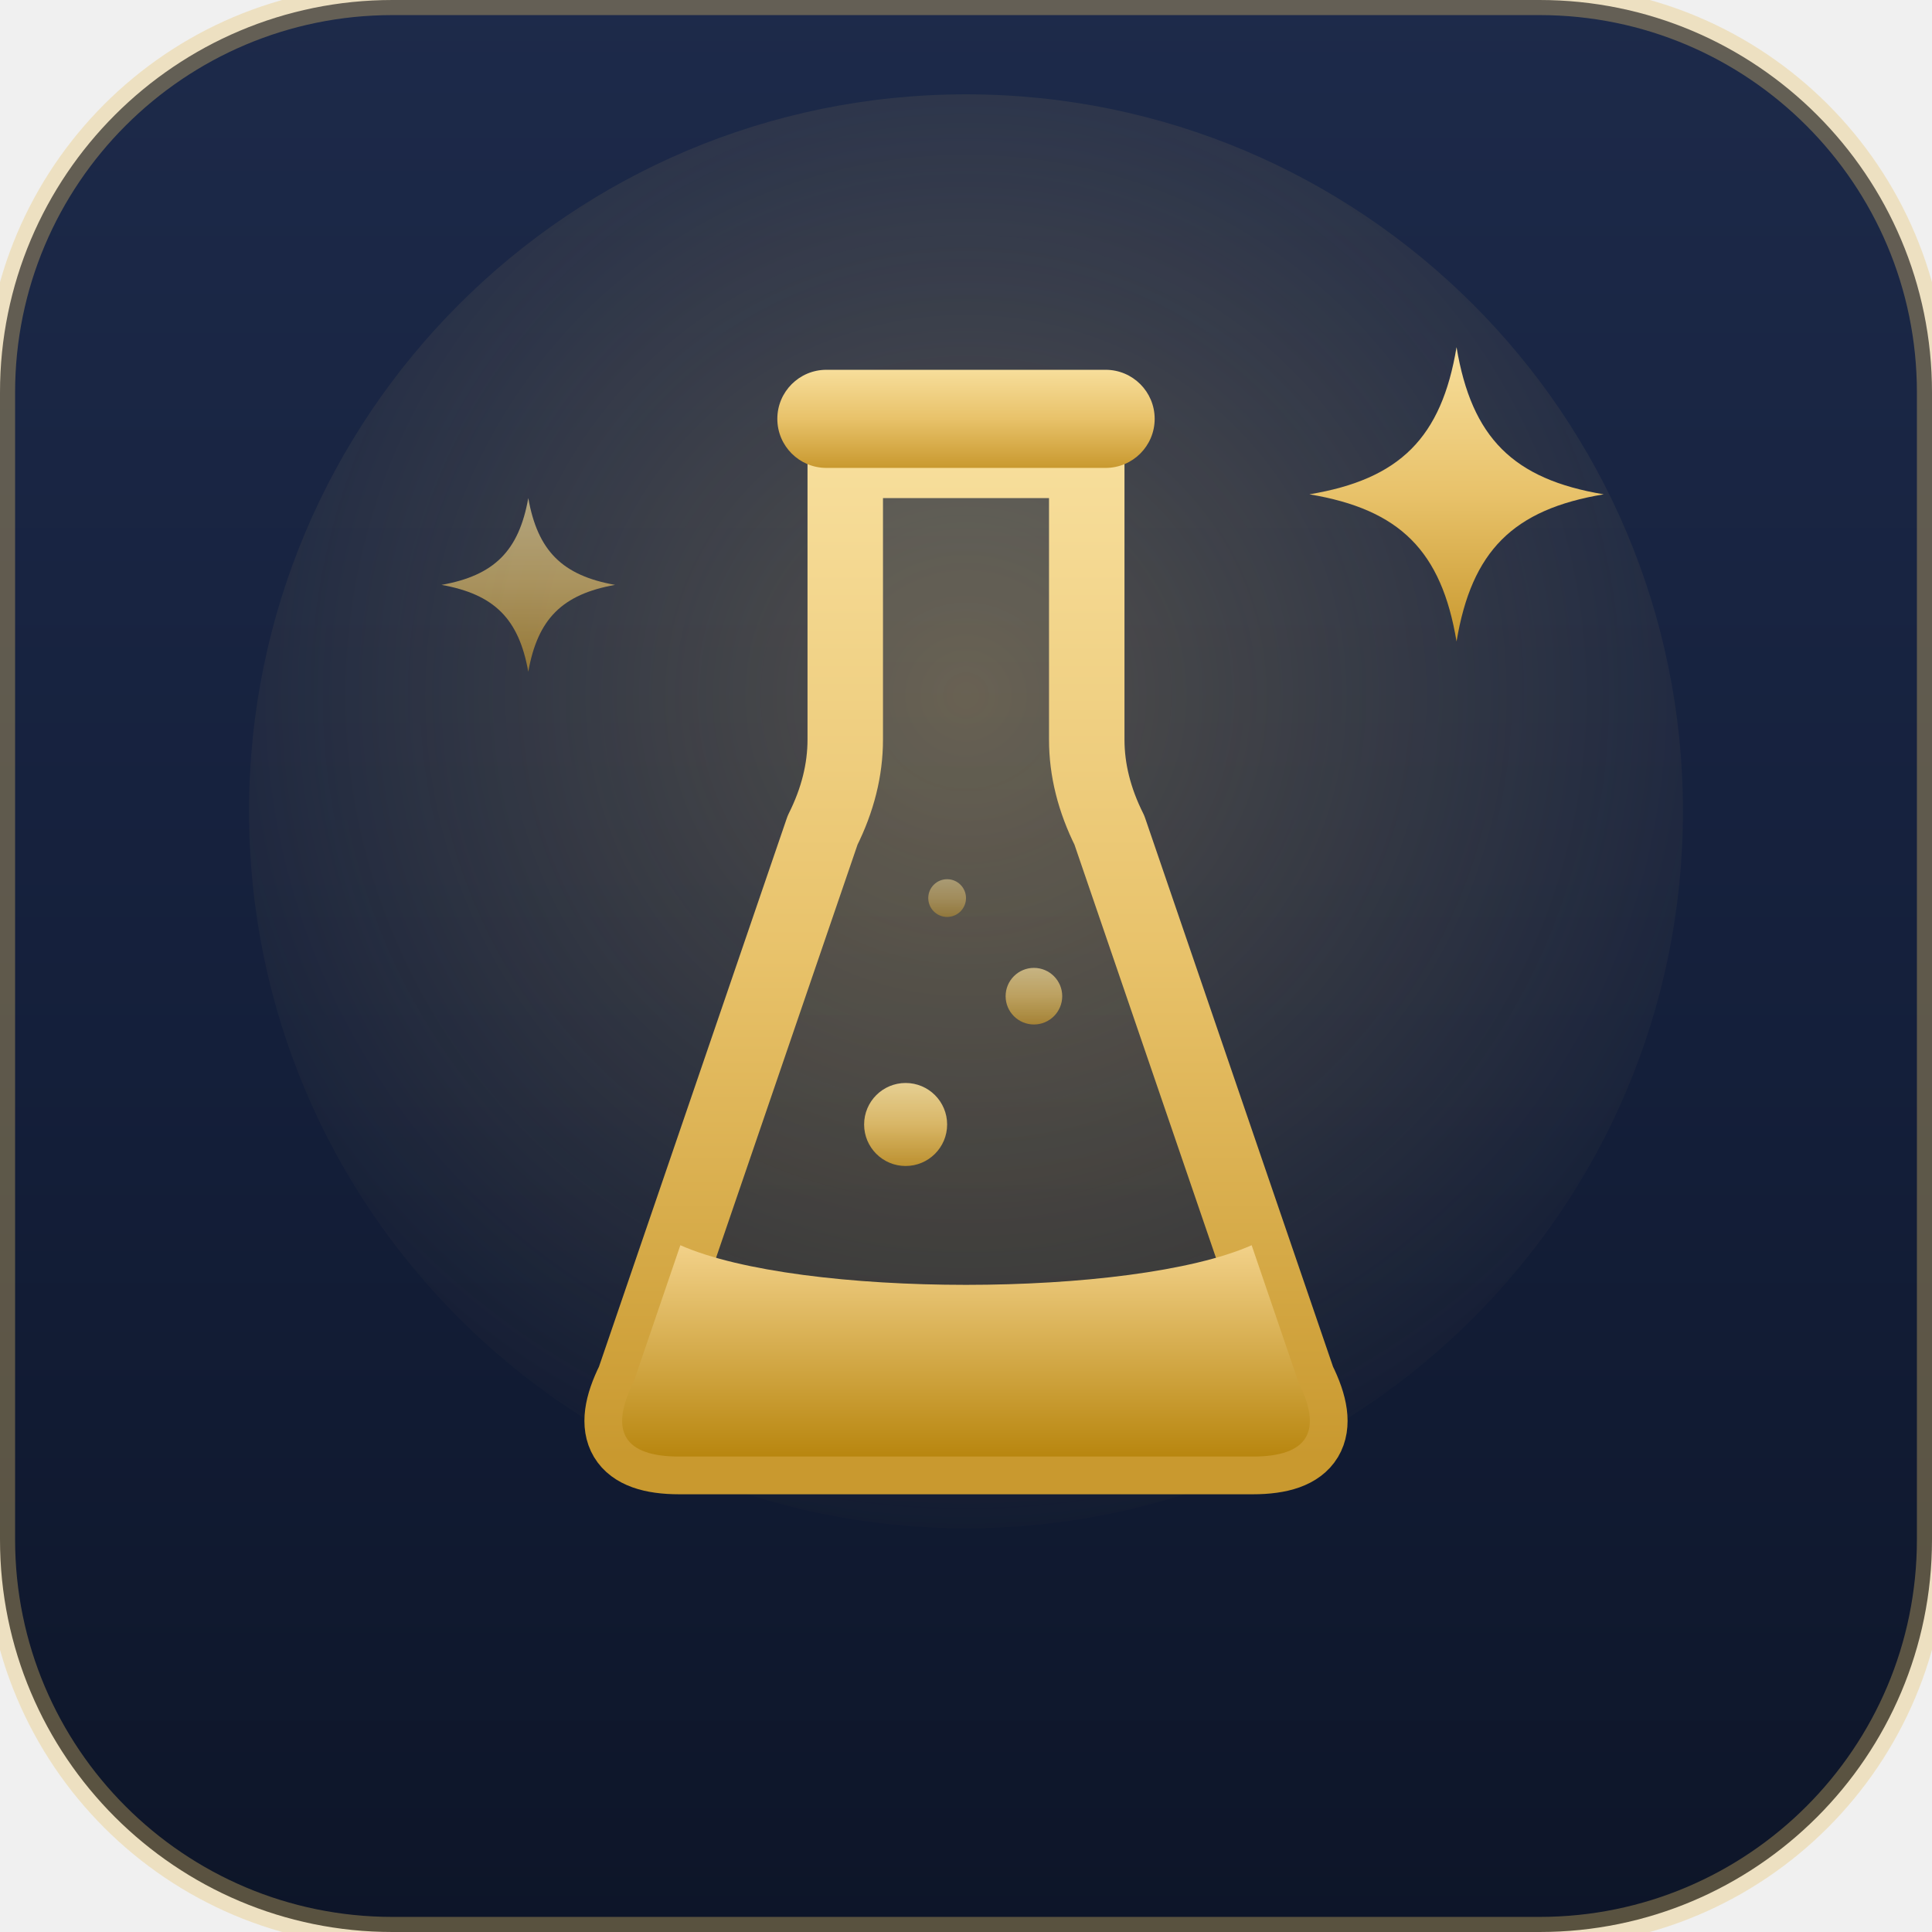
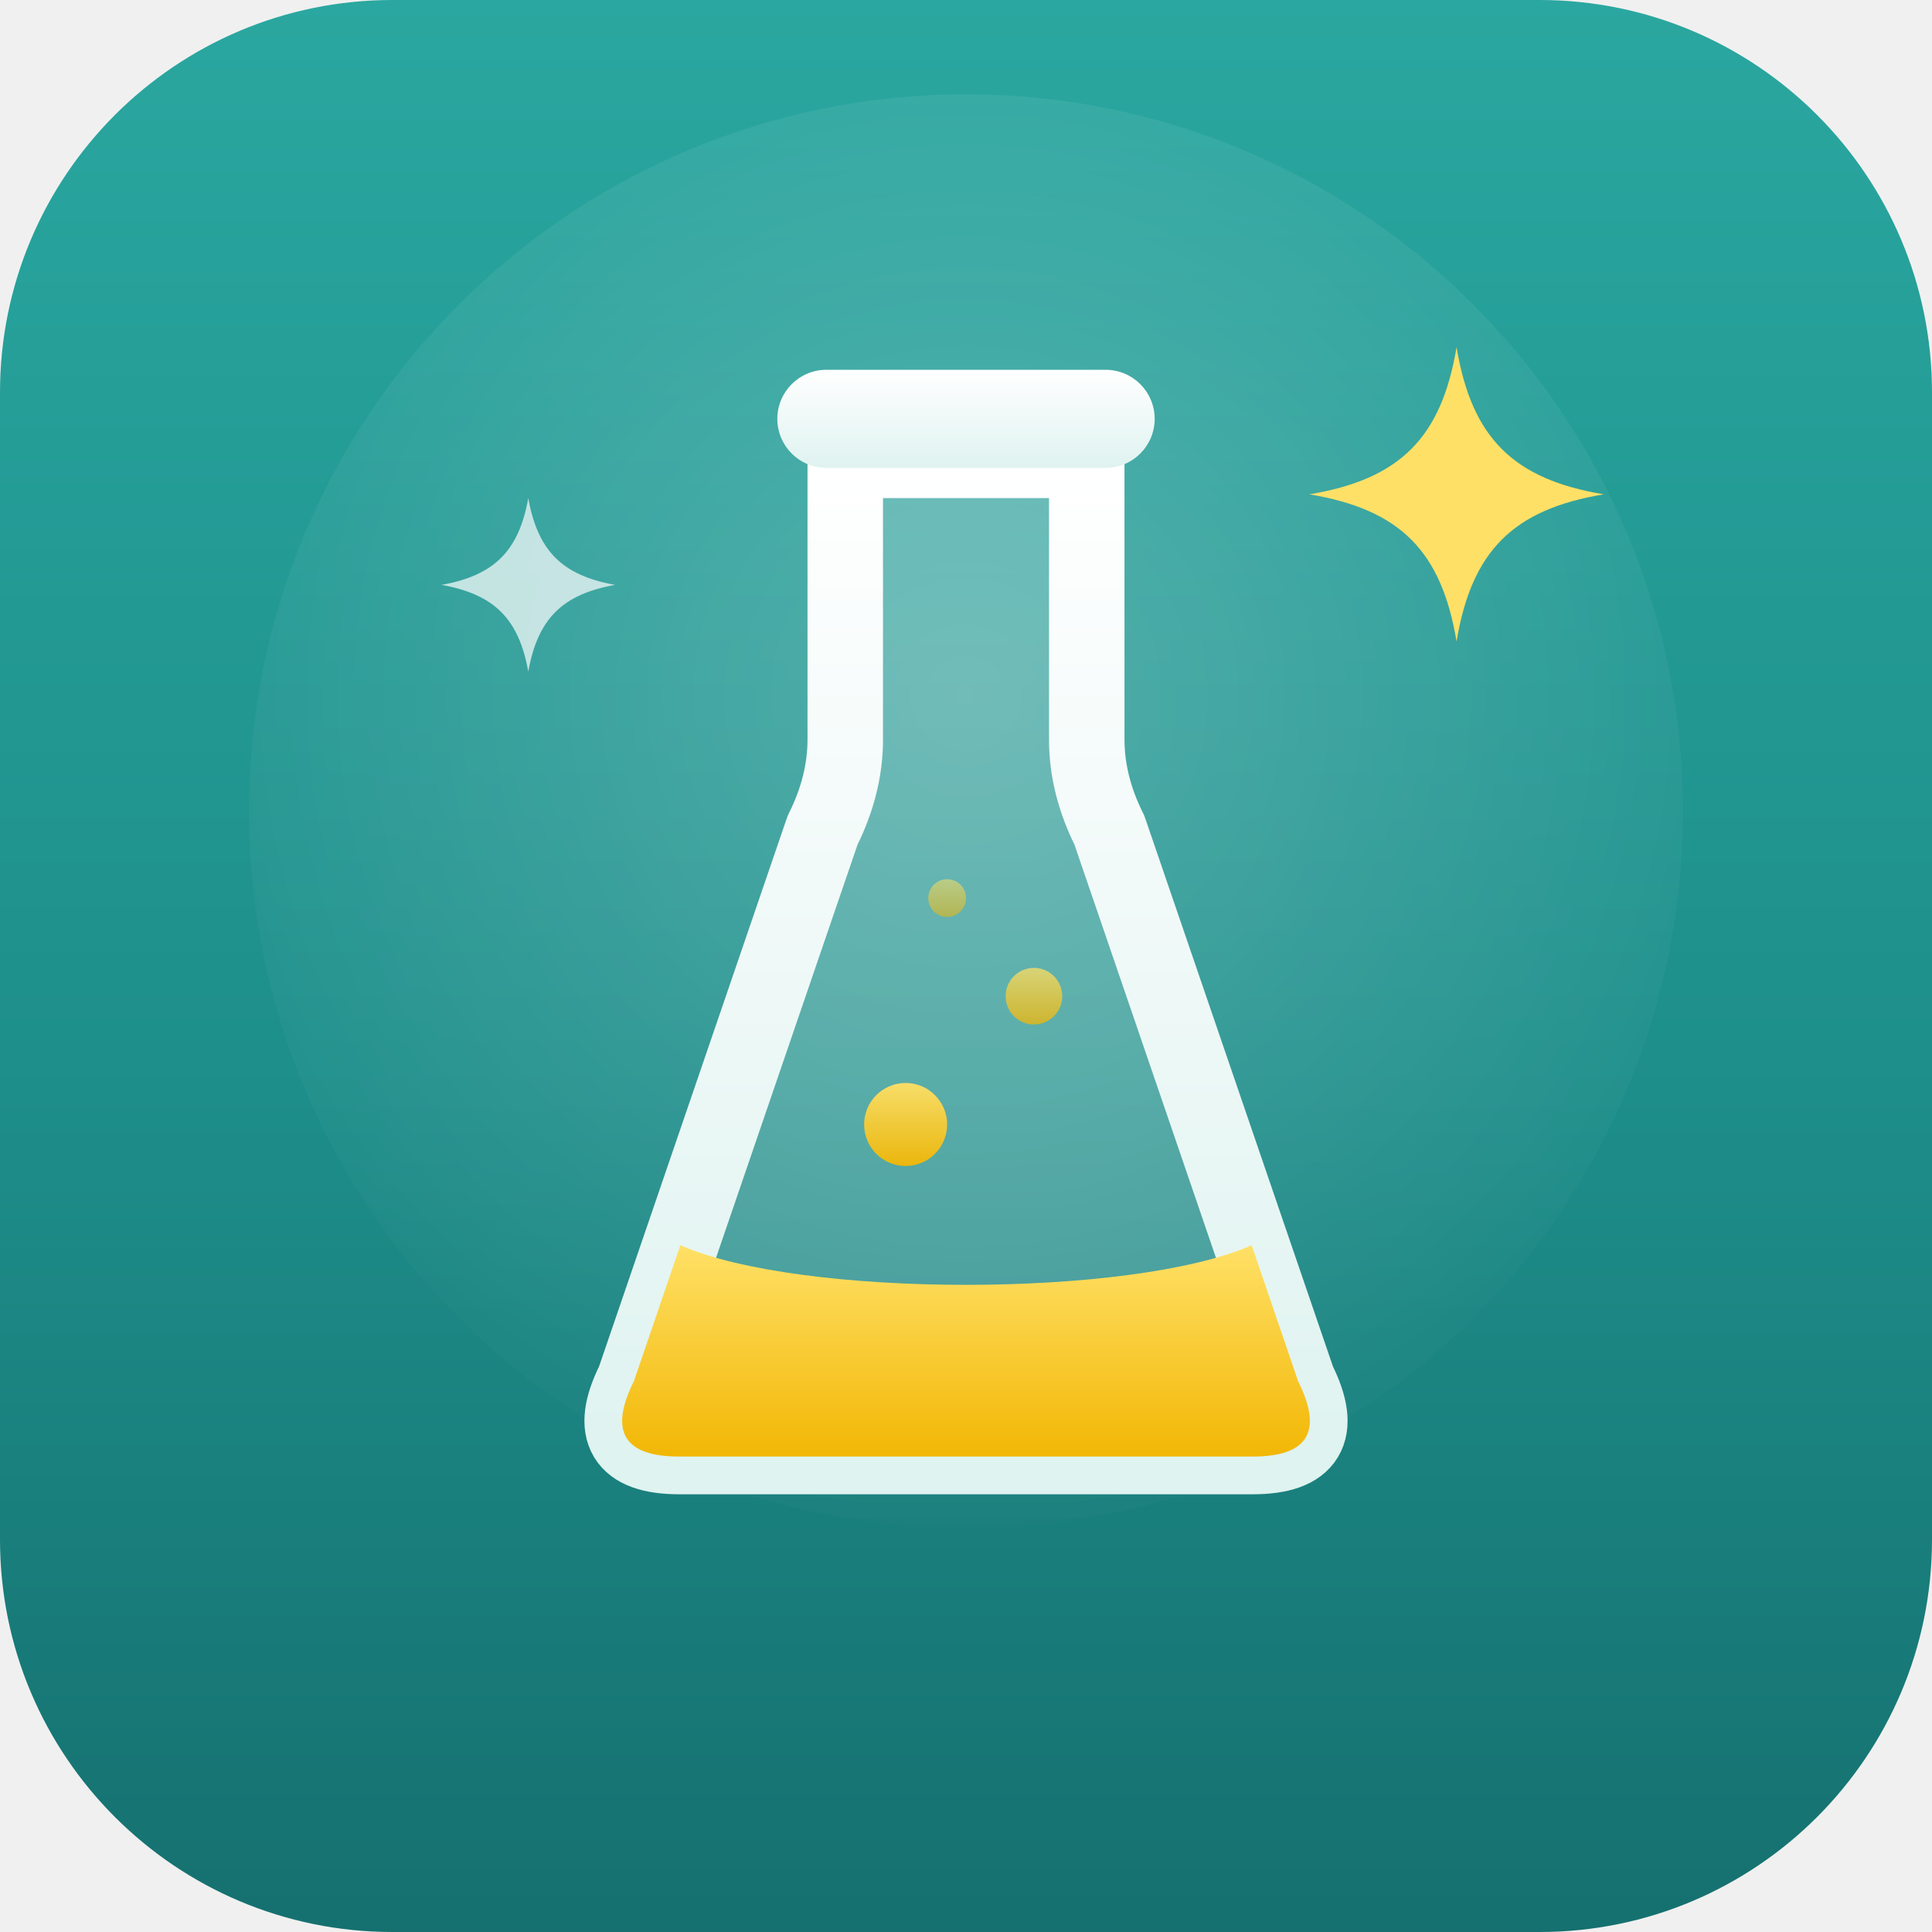
<svg xmlns="http://www.w3.org/2000/svg" viewBox="0 0 512 512" width="512" height="512">
  <defs>
    <linearGradient id="bg" x1="0" y1="0" x2="0" y2="1">
-       <stop offset="0" stop-color="#1d2a4a" />
-       <stop offset="0.55" stop-color="#141f3a" />
-       <stop offset="1" stop-color="#0d1528" />
+       <stop offset="0" stop-color="#2aa7a0" />
+       <stop offset="0.55" stop-color="#1e8f8b" />
+       <stop offset="1" stop-color="#15706f" />
    </linearGradient>
-     <linearGradient id="gold" x1="0" y1="0" x2="0" y2="1">
-       <stop offset="0" stop-color="#f7de9b" />
-       <stop offset="0.5" stop-color="#e8c26a" />
-       <stop offset="1" stop-color="#c9992f" />
+     <linearGradient id="flask" x1="0" y1="0" x2="0" y2="1">
+       <stop offset="0" stop-color="#ffffff" />
+       <stop offset="1" stop-color="#dff3f0" />
    </linearGradient>
    <linearGradient id="liquid" x1="0" y1="0" x2="0" y2="1">
-       <stop offset="0" stop-color="#f2d189" />
-       <stop offset="1" stop-color="#b8860f" />
+       <stop offset="0" stop-color="#ffe066" />
+       <stop offset="1" stop-color="#f2b705" />
    </linearGradient>
    <radialGradient id="glow" cx="0.5" cy="0.42" r="0.6">
-       <stop offset="0" stop-color="#e8c26a" stop-opacity="0.28" />
-       <stop offset="1" stop-color="#e8c26a" stop-opacity="0" />
+       <stop offset="0" stop-color="#ffffff" stop-opacity="0.22" />
+       <stop offset="1" stop-color="#ffffff" stop-opacity="0" />
    </radialGradient>
  </defs>
  <rect width="512" height="512" rx="104" fill="url(#bg)" />
-   <rect width="512" height="512" rx="104" fill="none" stroke="#e8c26a" stroke-opacity="0.35" stroke-width="8" />
  <circle cx="256" cy="215" r="190" fill="url(#glow)" />
  <g>
-     <path d="M224 122 L224 196 C224 204 222 212 218 220 L168 366 Q158 386 180 386 L332 386 Q354 386 344 366 L294 220 C290 212 288 204 288 196 L288 122 Z" fill="url(#gold)" fill-opacity="0.14" stroke="url(#gold)" stroke-width="20" stroke-linejoin="round" />
+     <path d="M224 122 L224 196 C224 204 222 212 218 220 L168 366 Q158 386 180 386 L332 386 Q354 386 344 366 L294 220 C290 212 288 204 288 196 L288 122 Z" fill="url(#flask)" fill-opacity="0.18" stroke="url(#flask)" stroke-width="20" stroke-linejoin="round" />
    <path d="M180.3 330 C 212 344 300 344 331.7 330 L 344 366 Q354 386 332 386 L180 386 Q158 386 168 366 Z" fill="url(#liquid)" />
-     <circle cx="240" cy="298" r="11" fill="url(#gold)" opacity="0.9" />
-     <circle cx="274" cy="264" r="7.5" fill="url(#gold)" opacity="0.7" />
-     <circle cx="251" cy="238" r="5" fill="url(#gold)" opacity="0.5" />
-     <rect x="206" y="98" width="100" height="26" rx="13" fill="url(#gold)" />
+     <circle cx="240" cy="298" r="11" fill="url(#liquid)" opacity="0.95" />
+     <circle cx="274" cy="264" r="7.5" fill="url(#liquid)" opacity="0.75" />
+     <circle cx="251" cy="238" r="5" fill="url(#liquid)" opacity="0.55" />
+     <rect x="206" y="98" width="100" height="26" rx="13" fill="url(#flask)" />
  </g>
-   <path d="M386 92 C390 116 401 127 425 131 C401 135 390 146 386 170 C382 146 371 135 347 131 C371 127 382 116 386 92 Z" fill="url(#gold)" />
-   <path d="M140 132 C142.5 146 149 152.5 163 155 C149 157.5 142.5 164 140 178 C137.5 164 131 157.5 117 155 C131 152.5 137.5 146 140 132 Z" fill="url(#gold)" opacity="0.65" />
+   <path d="M386 92 C390 116 401 127 425 131 C401 135 390 146 386 170 C382 146 371 135 347 131 C371 127 382 116 386 92 Z" fill="#ffe066" />
+   <path d="M140 132 C142.5 146 149 152.5 163 155 C149 157.5 142.5 164 140 178 C137.5 164 131 157.5 117 155 C131 152.5 137.5 146 140 132 Z" fill="#ffffff" opacity="0.7" />
</svg>
